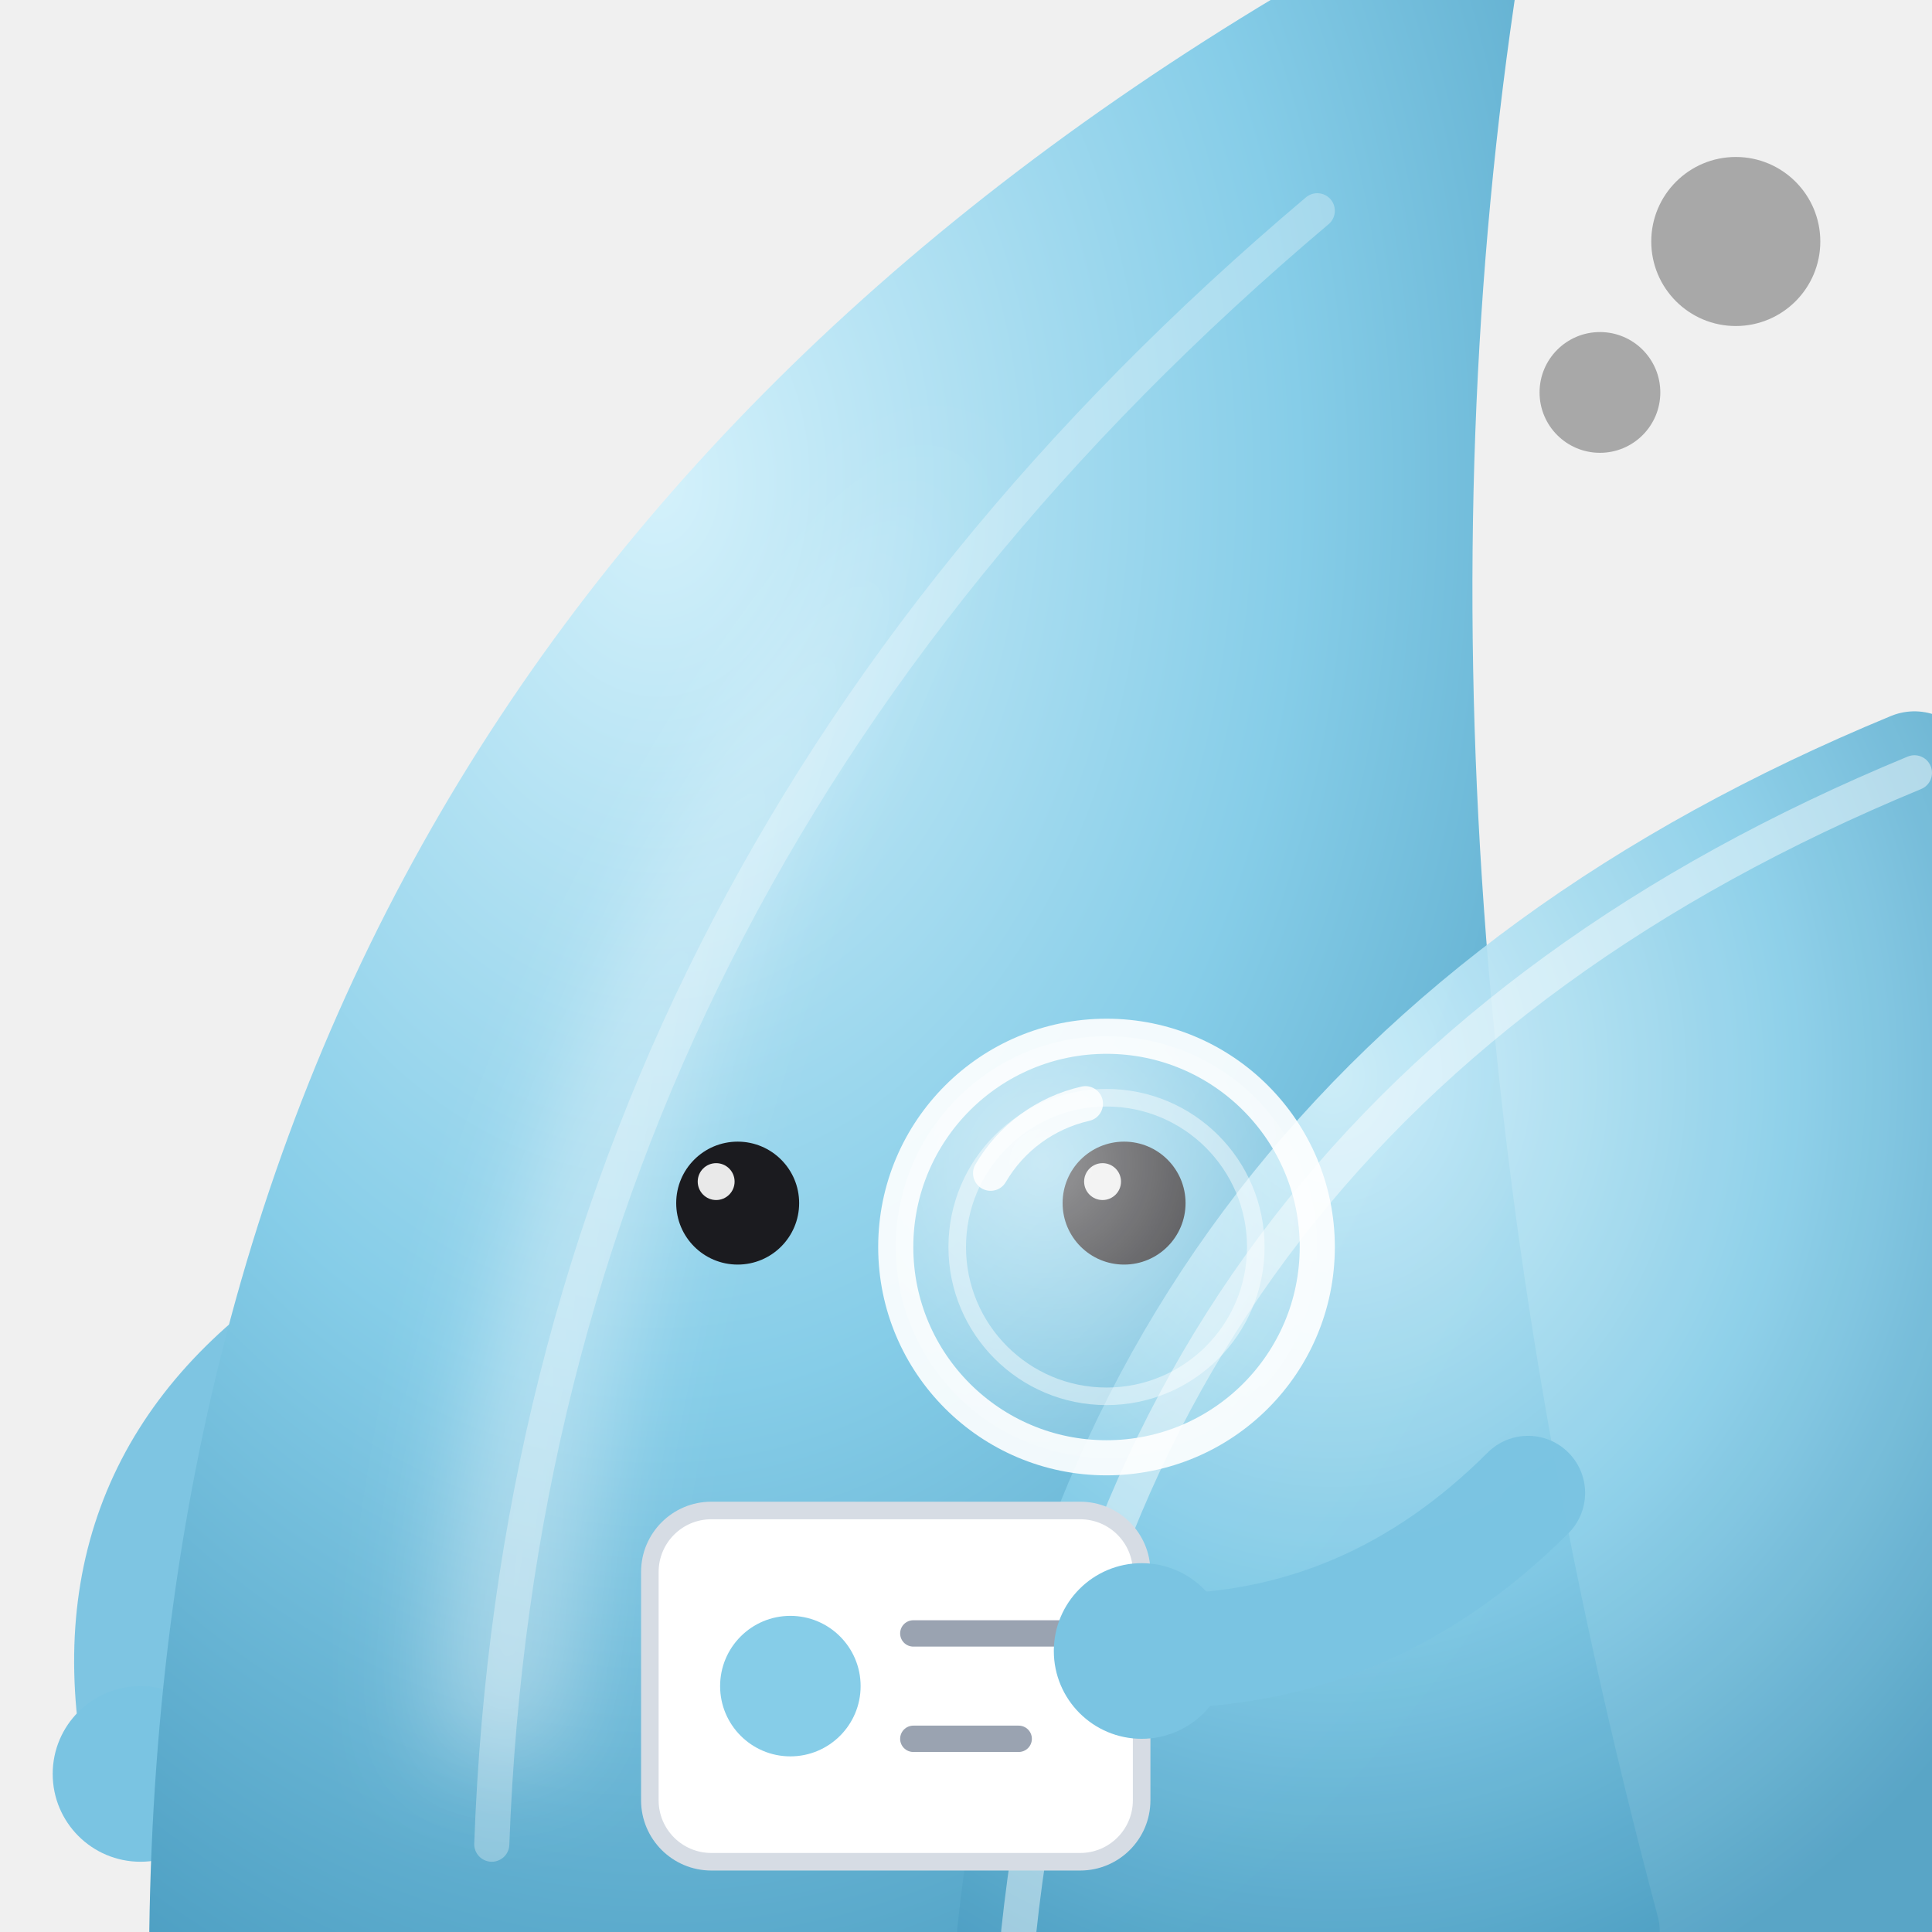
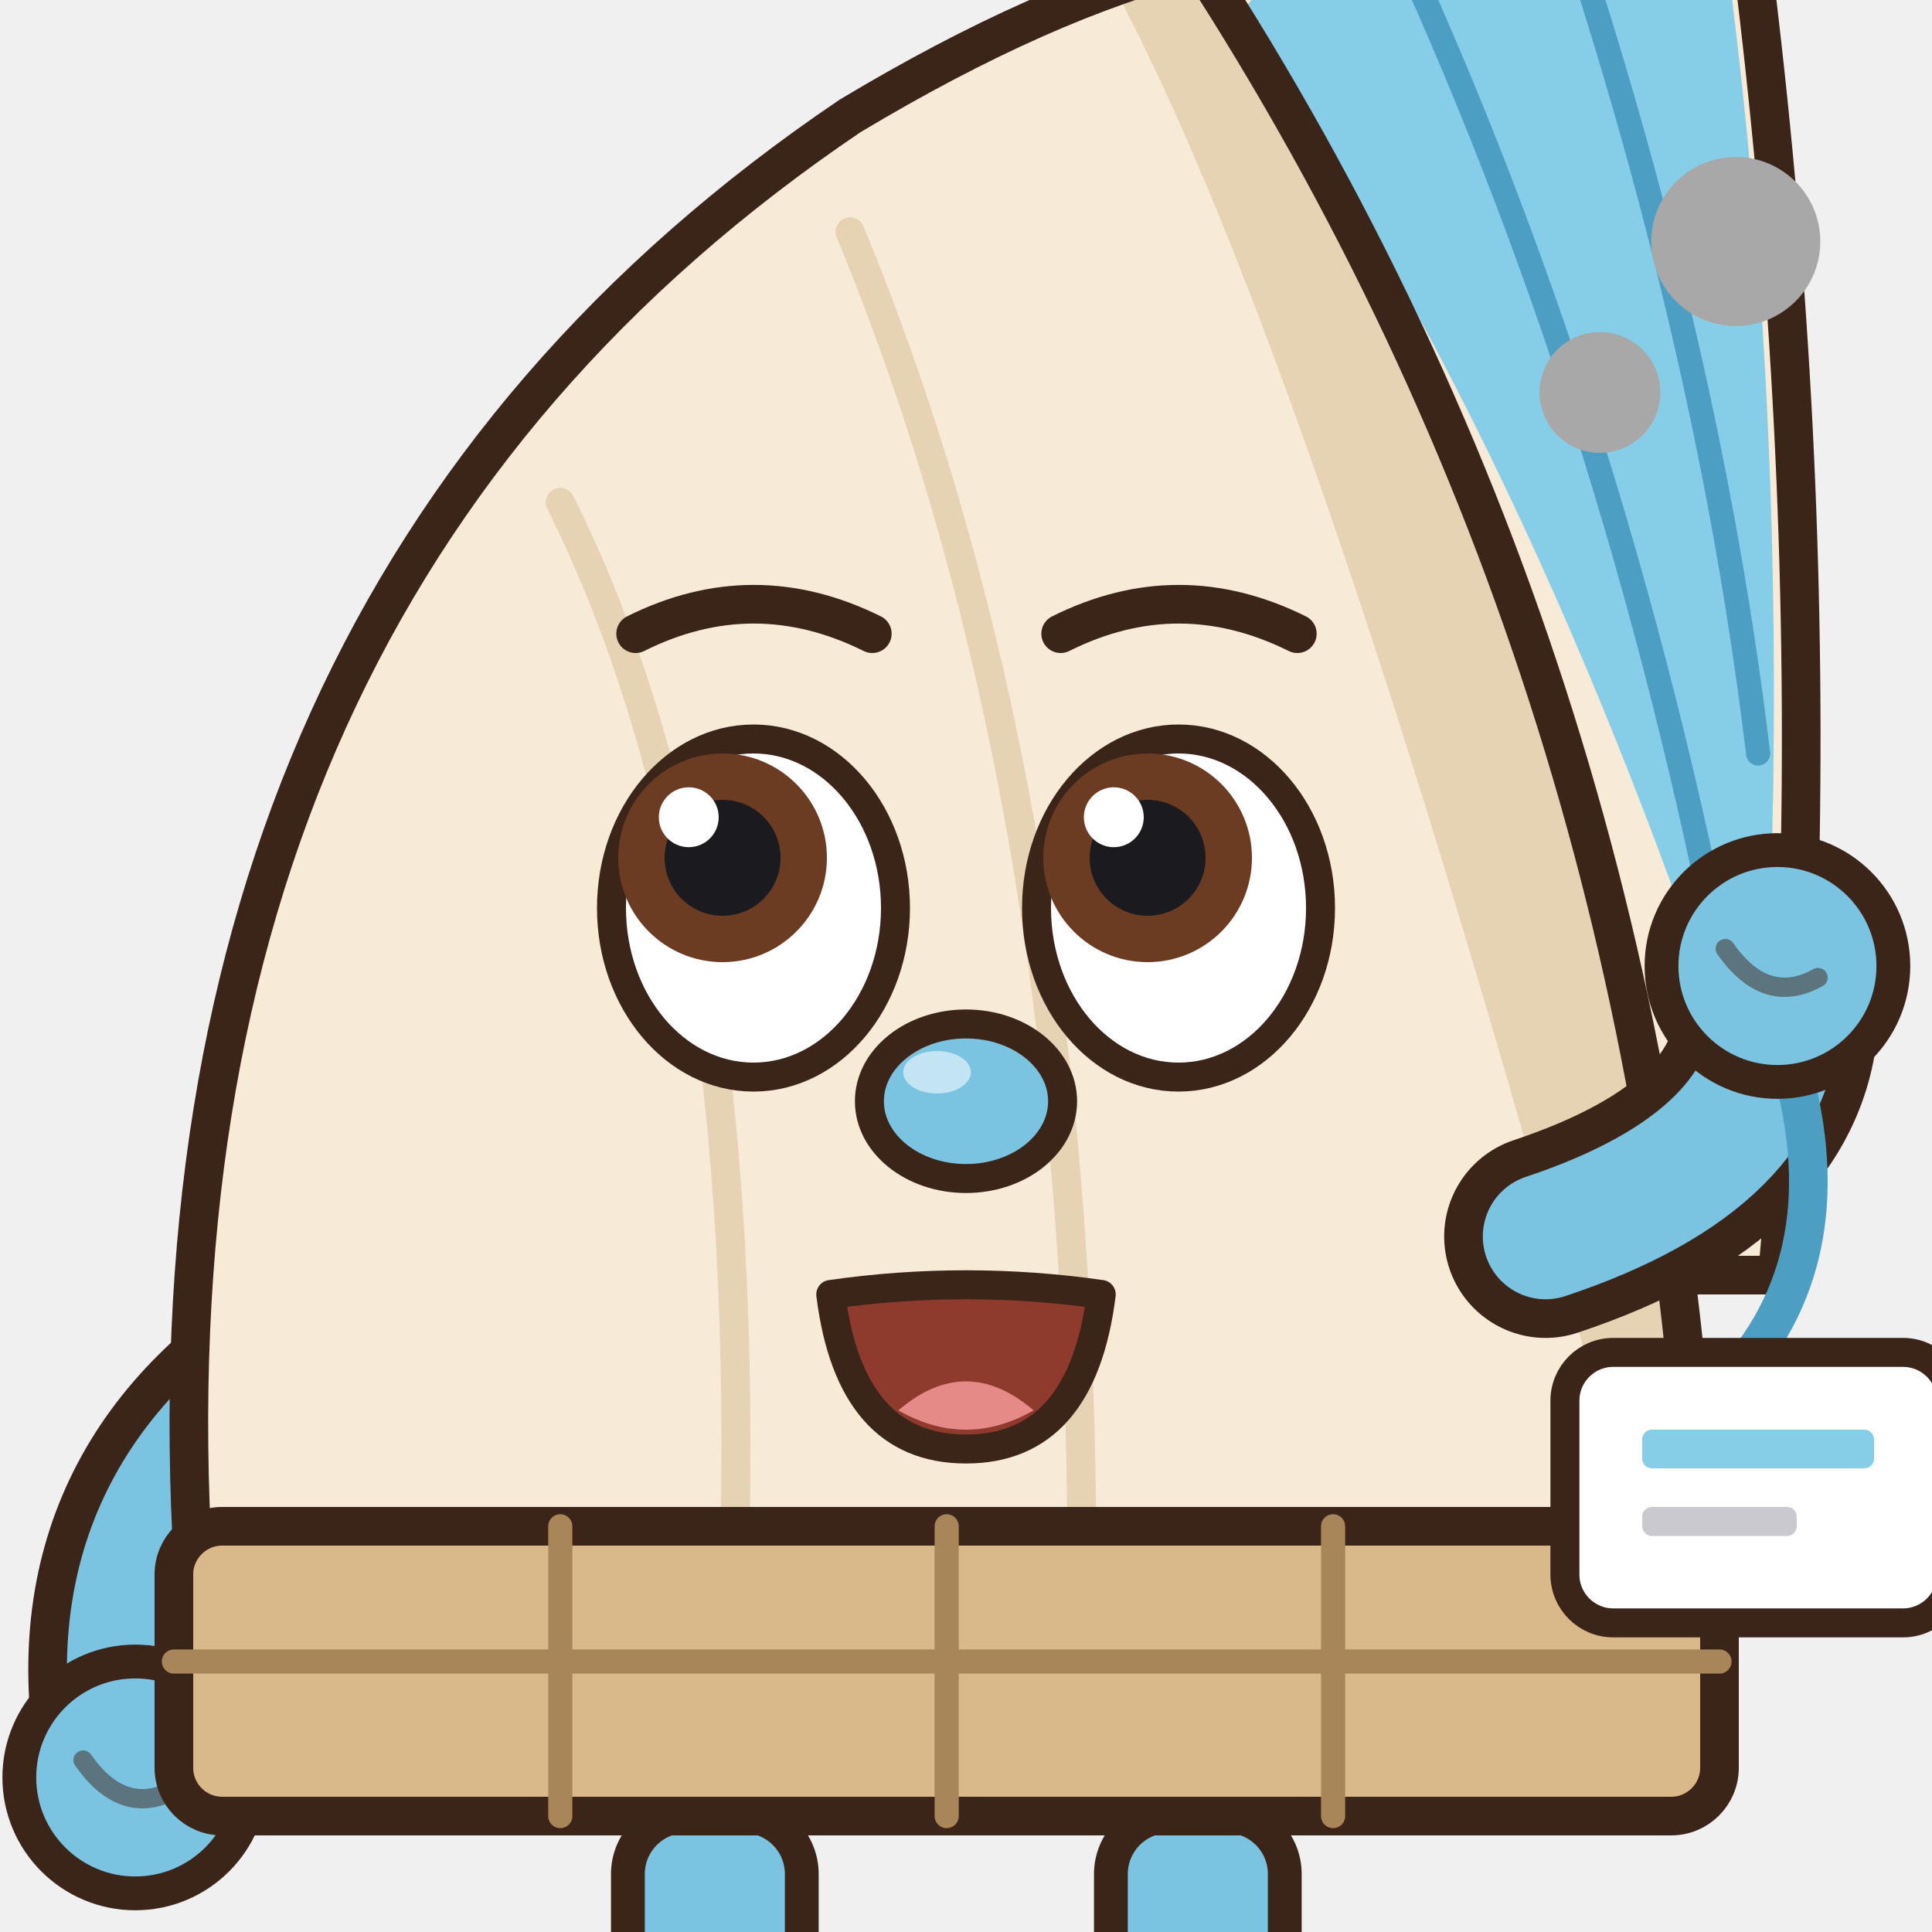
<svg xmlns="http://www.w3.org/2000/svg" viewBox="0 0 64 64" width="48" height="48" role="img" aria-label="Sydney, People, planning">
  <defs>
-     <radialGradient id="sm-sydney-b" cx="32%" cy="26%" r="85%">
-       <stop offset="0" stop-color="#D4F1FB" />
-       <stop offset=".55" stop-color="#86CDE8" />
-       <stop offset="1" stop-color="#4C9EC2" />
-     </radialGradient>
-     <radialGradient id="sm-sydney-l" cx="35%" cy="30%" r="75%">
-       <stop offset="0" stop-color="#fff" stop-opacity=".55" />
-       <stop offset="1" stop-color="#fff" stop-opacity=".08" />
-     </radialGradient>
-     <filter id="sm-sydney-f" x="-20%" y="-20%" width="140%" height="140%">
+     <filter id="sm-sydney-s" x="-50%" y="-50%" width="200%" height="200%">
      <feGaussianBlur stdDeviation="6" />
    </filter>
-     <filter id="sm-sydney-s" x="-50%" y="-50%" width="200%" height="200%">
-       <feGaussianBlur stdDeviation="8" />
-     </filter>
  </defs>
-   <g transform="scale(0.29091) translate(-40 -80)">
-     <path d="M128 296 L125 344" fill="none" stroke="#7AC4E2" stroke-width="13" stroke-linecap="round" stroke-linejoin="round" opacity=".96" />
-     <path d="M184 296 L187 344" fill="none" stroke="#7AC4E2" stroke-width="13" stroke-linecap="round" stroke-linejoin="round" opacity=".96" />
-     <ellipse cx="121" cy="347" rx="17" ry="9" fill="#7AC4E2" />
-     <ellipse cx="191" cy="347" rx="17" ry="9" fill="#7AC4E2" />
-     <path d="M78 230 Q50 248 56 280" fill="none" stroke="#7AC4E2" stroke-width="13" stroke-linecap="round" stroke-linejoin="round" opacity=".96" />
-     <circle cx="56" cy="282" r="10" fill="#7AC4E2" />
-     <path d="M64 300 Q66 150 206 76 Q190 180 222 300 Z" fill="url(#sm-sydney-b)" stroke="url(#sm-sydney-b)" stroke-width="14" stroke-linejoin="round" />
-     <path d="M156 300 Q166 206 258 168 Q246 236 268 300 Z" fill="url(#sm-sydney-b)" stroke="url(#sm-sydney-b)" stroke-width="14" stroke-linejoin="round" opacity=".92" />
-     <path d="M156 300 Q166 206 258 168" fill="none" stroke="#fff" stroke-opacity=".45" stroke-width="4" stroke-linecap="round" />
-     <path d="M96 290 Q100 180 190 104" fill="none" stroke="#fff" stroke-opacity=".3" stroke-width="4" stroke-linecap="round" stroke-linejoin="round" />
-     <path d="M90 280 Q92 200 150 130 Q110 200 104 280 Z" fill="#fff" opacity=".42" filter="url(#sm-sydney-f)" />
+   <g transform="scale(0.32) translate(-52 -108)">
+     <rect x="117" y="296" width="18" height="34" rx="6" fill="#7AC4E2" stroke="#3B2418" stroke-width="3.5" />
+     <rect x="167" y="296" width="18" height="34" rx="6" fill="#7AC4E2" stroke="#3B2418" stroke-width="3.5" />
+     <path d="M140 322 L114 322 L112 334 Q92 336 90 348 L90 352 L144 352 L144 338 Q144 328 140 322 Z" fill="#8A4E2B" stroke="#3B2418" stroke-width="3.5" stroke-linejoin="round" />
+     <path d="M144 348 L90 348 L90 355 L144 355 Z" fill="#5E3219" stroke="#3B2418" stroke-width="3" stroke-linejoin="round" />
+     <path d="M134 328 L120 334 M120 328 L134 334" fill="none" stroke="#E2B07A" stroke-width="2.5" stroke-linecap="round" stroke-linejoin="round" />
+     <path d="M162 322 L188 322 L190 334 Q210 336 212 348 L212 352 L158 352 L158 338 Q158 328 162 322 Z" fill="#8A4E2B" stroke="#3B2418" stroke-width="3.5" stroke-linejoin="round" />
+     <path d="M158 348 L212 348 L212 355 L158 355 Z" fill="#5E3219" stroke="#3B2418" stroke-width="3" stroke-linejoin="round" />
+     <path d="M168 328 L182 334 M182 328 L168 334" fill="none" stroke="#E2B07A" stroke-width="2.5" stroke-linecap="round" stroke-linejoin="round" />
+     <path d="M86 248 Q62 262 66 288" fill="none" stroke="#3B2418" stroke-width="21" stroke-linecap="round" stroke-linejoin="round" />
+     <path d="M86 248 Q62 262 66 288" fill="none" stroke="#7AC4E2" stroke-width="13" stroke-linecap="round" stroke-linejoin="round" />
+     <circle cx="66" cy="292" r="12" fill="#7AC4E2" stroke="#3B2418" stroke-width="3.5" />
+     <path d="M60.6 290.2 Q64.8 296.2 70.2 293.2" fill="none" stroke="#3B2418" stroke-width="2" stroke-linecap="round" opacity=".5" />
+     <path d="M140 160 Q162 92 226 58 Q244 150 236 240 L176 240 Z" fill="#F7EBD7" stroke="#3B2418" stroke-width="4" stroke-linejoin="round" stroke-linecap="round" />
+     <path d="M180 110 Q200 84 224 64 Q240 140 234 226 Q212 156 180 110 Z" fill="#86CDE8" />
+     <path d="M194 96 Q218 146 230 206 M208 82 Q228 136 234 186" fill="none" stroke="#4C9EC2" stroke-width="2.5" stroke-linecap="round" stroke-linejoin="round" />
+     <clipPath id="sm-sydney-c">
+       <path d="M72 270 Q66 170 140 120 Q160 108 176 104 Q224 178 228 270 Z" />
+     </clipPath>
+     <path d="M72 270 Q66 170 140 120 Q160 108 176 104 Q224 178 228 270 Z" fill="#F7EBD7" />
+     <g clip-path="url(#sm-sydney-c)">
+       <path d="M168 108 Q190 150 222 270 L240 270 L240 100 Z" fill="#E5D3B4" />
+       <path d="M110 160 Q130 200 128 270 M140 132 Q164 190 164 270" fill="none" stroke="#E5D3B4" stroke-width="3" stroke-linecap="round" stroke-linejoin="round" />
+     </g>
+     <path d="M72 270 Q66 170 140 120 Q160 108 176 104 Q224 178 228 270 Z" fill="none" stroke="#3B2418" stroke-width="4" stroke-linecap="round" stroke-linejoin="round" />
+     <rect x="70" y="266" width="160" height="30" rx="5" fill="#D9B88A" stroke="#3B2418" stroke-width="4" />
+     <path d="M70 280 L230 280 M110 266 L110 296 M150 266 L150 296 M190 266 L190 296" fill="none" stroke="#A9865A" stroke-width="2.5" stroke-linecap="round" stroke-linejoin="round" />
+     <ellipse cx="152" cy="222" rx="10" ry="8" fill="#7AC4E2" stroke="#3B2418" stroke-width="3" />
+     <ellipse cx="149" cy="219" rx="3.5" ry="2.2" fill="#fff" opacity=".55" />
    <g>
-       <circle cx="124" cy="217" r="7" fill="#1B1B1F" />
-       <circle cx="121.55" cy="214.55" r="2.1" fill="#fff" opacity=".9" />
-       <circle cx="168" cy="217" r="7" fill="#1B1B1F" />
-       <circle cx="165.55" cy="214.55" r="2.1" fill="#fff" opacity=".9" />
+       <ellipse cx="130" cy="202" rx="14.7" ry="17.5" fill="#fff" stroke="#3B2418" stroke-width="3" />
+       <circle cx="126.8" cy="196.8" r="10.8" fill="#6B3B22" />
+       <circle cx="126.8" cy="196.8" r="6" fill="#1B1B1F" />
+       <circle cx="123.3" cy="192.6" r="3.1" fill="#fff" />
+       <ellipse cx="174" cy="202" rx="14.7" ry="17.5" fill="#fff" stroke="#3B2418" stroke-width="3" />
+       <circle cx="170.8" cy="196.8" r="10.8" fill="#6B3B22" />
+       <circle cx="170.8" cy="196.8" r="6" fill="#1B1B1F" />
+       <circle cx="167.3" cy="192.6" r="3.1" fill="#fff" />
    </g>
-     <circle cx="166" cy="222" r="24" fill="url(#sm-sydney-l)" stroke="#fff" stroke-opacity=".9" stroke-width="4" />
-     <circle cx="166" cy="222" r="17" fill="none" stroke="#fff" stroke-opacity=".45" stroke-width="2" />
-     <path d="M152.8 213.6 A16.8 16.8 0 0 1 163.6 205.68" fill="none" stroke="#fff" stroke-width="4" stroke-linecap="round" opacity=".85" />
-     <path d="M134 258 Q144 266 154 258" fill="none" stroke="#1B1B1F" stroke-width="3" stroke-linecap="round" opacity=".7" />
-     <rect x="114" y="252" width="56" height="40" rx="7" fill="#fff" stroke="#D6DCE4" stroke-width="2" />
-     <circle cx="130" cy="272" r="8" fill="#86CDE8" />
-     <path d="M144 266 h18 M144 278 h12" stroke="#9AA3B1" stroke-width="3" stroke-linecap="round" />
-     <path d="M214 250 Q196 268 172 268" fill="none" stroke="#7AC4E2" stroke-width="13" stroke-linecap="round" stroke-linejoin="round" opacity=".96" />
-     <circle cx="170" cy="268" r="10" fill="#7AC4E2" />
+     <path d="M117.8 173.6 Q130 167.5 142.3 173.6 M186.3 173.6 Q174 167.5 161.8 173.6" fill="none" stroke="#3B2418" stroke-width="4" stroke-linecap="round" />
+     <path d="M138 242 Q152 240 166 242 Q164 258 152 258 Q140 258 138 242 Z" fill="#8E3B2E" stroke="#3B2418" stroke-width="3" stroke-linejoin="round" />
+     <path d="M145 254 Q152 248 159 254 Q152 258 145 254 Z" fill="#E58A86" />
+     <path d="M212 236 Q236 228 236 212" fill="none" stroke="#3B2418" stroke-width="21" stroke-linecap="round" stroke-linejoin="round" />
+     <path d="M212 236 Q236 228 236 212" fill="none" stroke="#7AC4E2" stroke-width="13" stroke-linecap="round" stroke-linejoin="round" />
+     <path d="M236 214 Q244 236 232 250" fill="none" stroke="#4C9EC2" stroke-width="4" stroke-linecap="round" stroke-linejoin="round" />
+     <rect x="214" y="248" width="40" height="28" rx="5" fill="#fff" stroke="#3B2418" stroke-width="3" />
+     <rect x="222" y="256" width="24" height="4" rx="1" fill="#86CDE8" stroke="#3B2418" stroke-width="0" />
+     <rect x="222" y="264" width="16" height="3" rx="1" fill="#C9C9CF" stroke="#3B2418" stroke-width="0" />
+     <circle cx="236" cy="208" r="12" fill="#7AC4E2" stroke="#3B2418" stroke-width="3.5" />
+     <path d="M230.6 206.2 Q234.8 212.2 240.2 209.2" fill="none" stroke="#3B2418" stroke-width="2" stroke-linecap="round" opacity=".5" />
  </g>
  <circle cx="53" cy="13" r="2" fill="#a8a8a8" />
  <circle cx="57.5" cy="8" r="2.8" fill="#a8a8a8" />
</svg>
